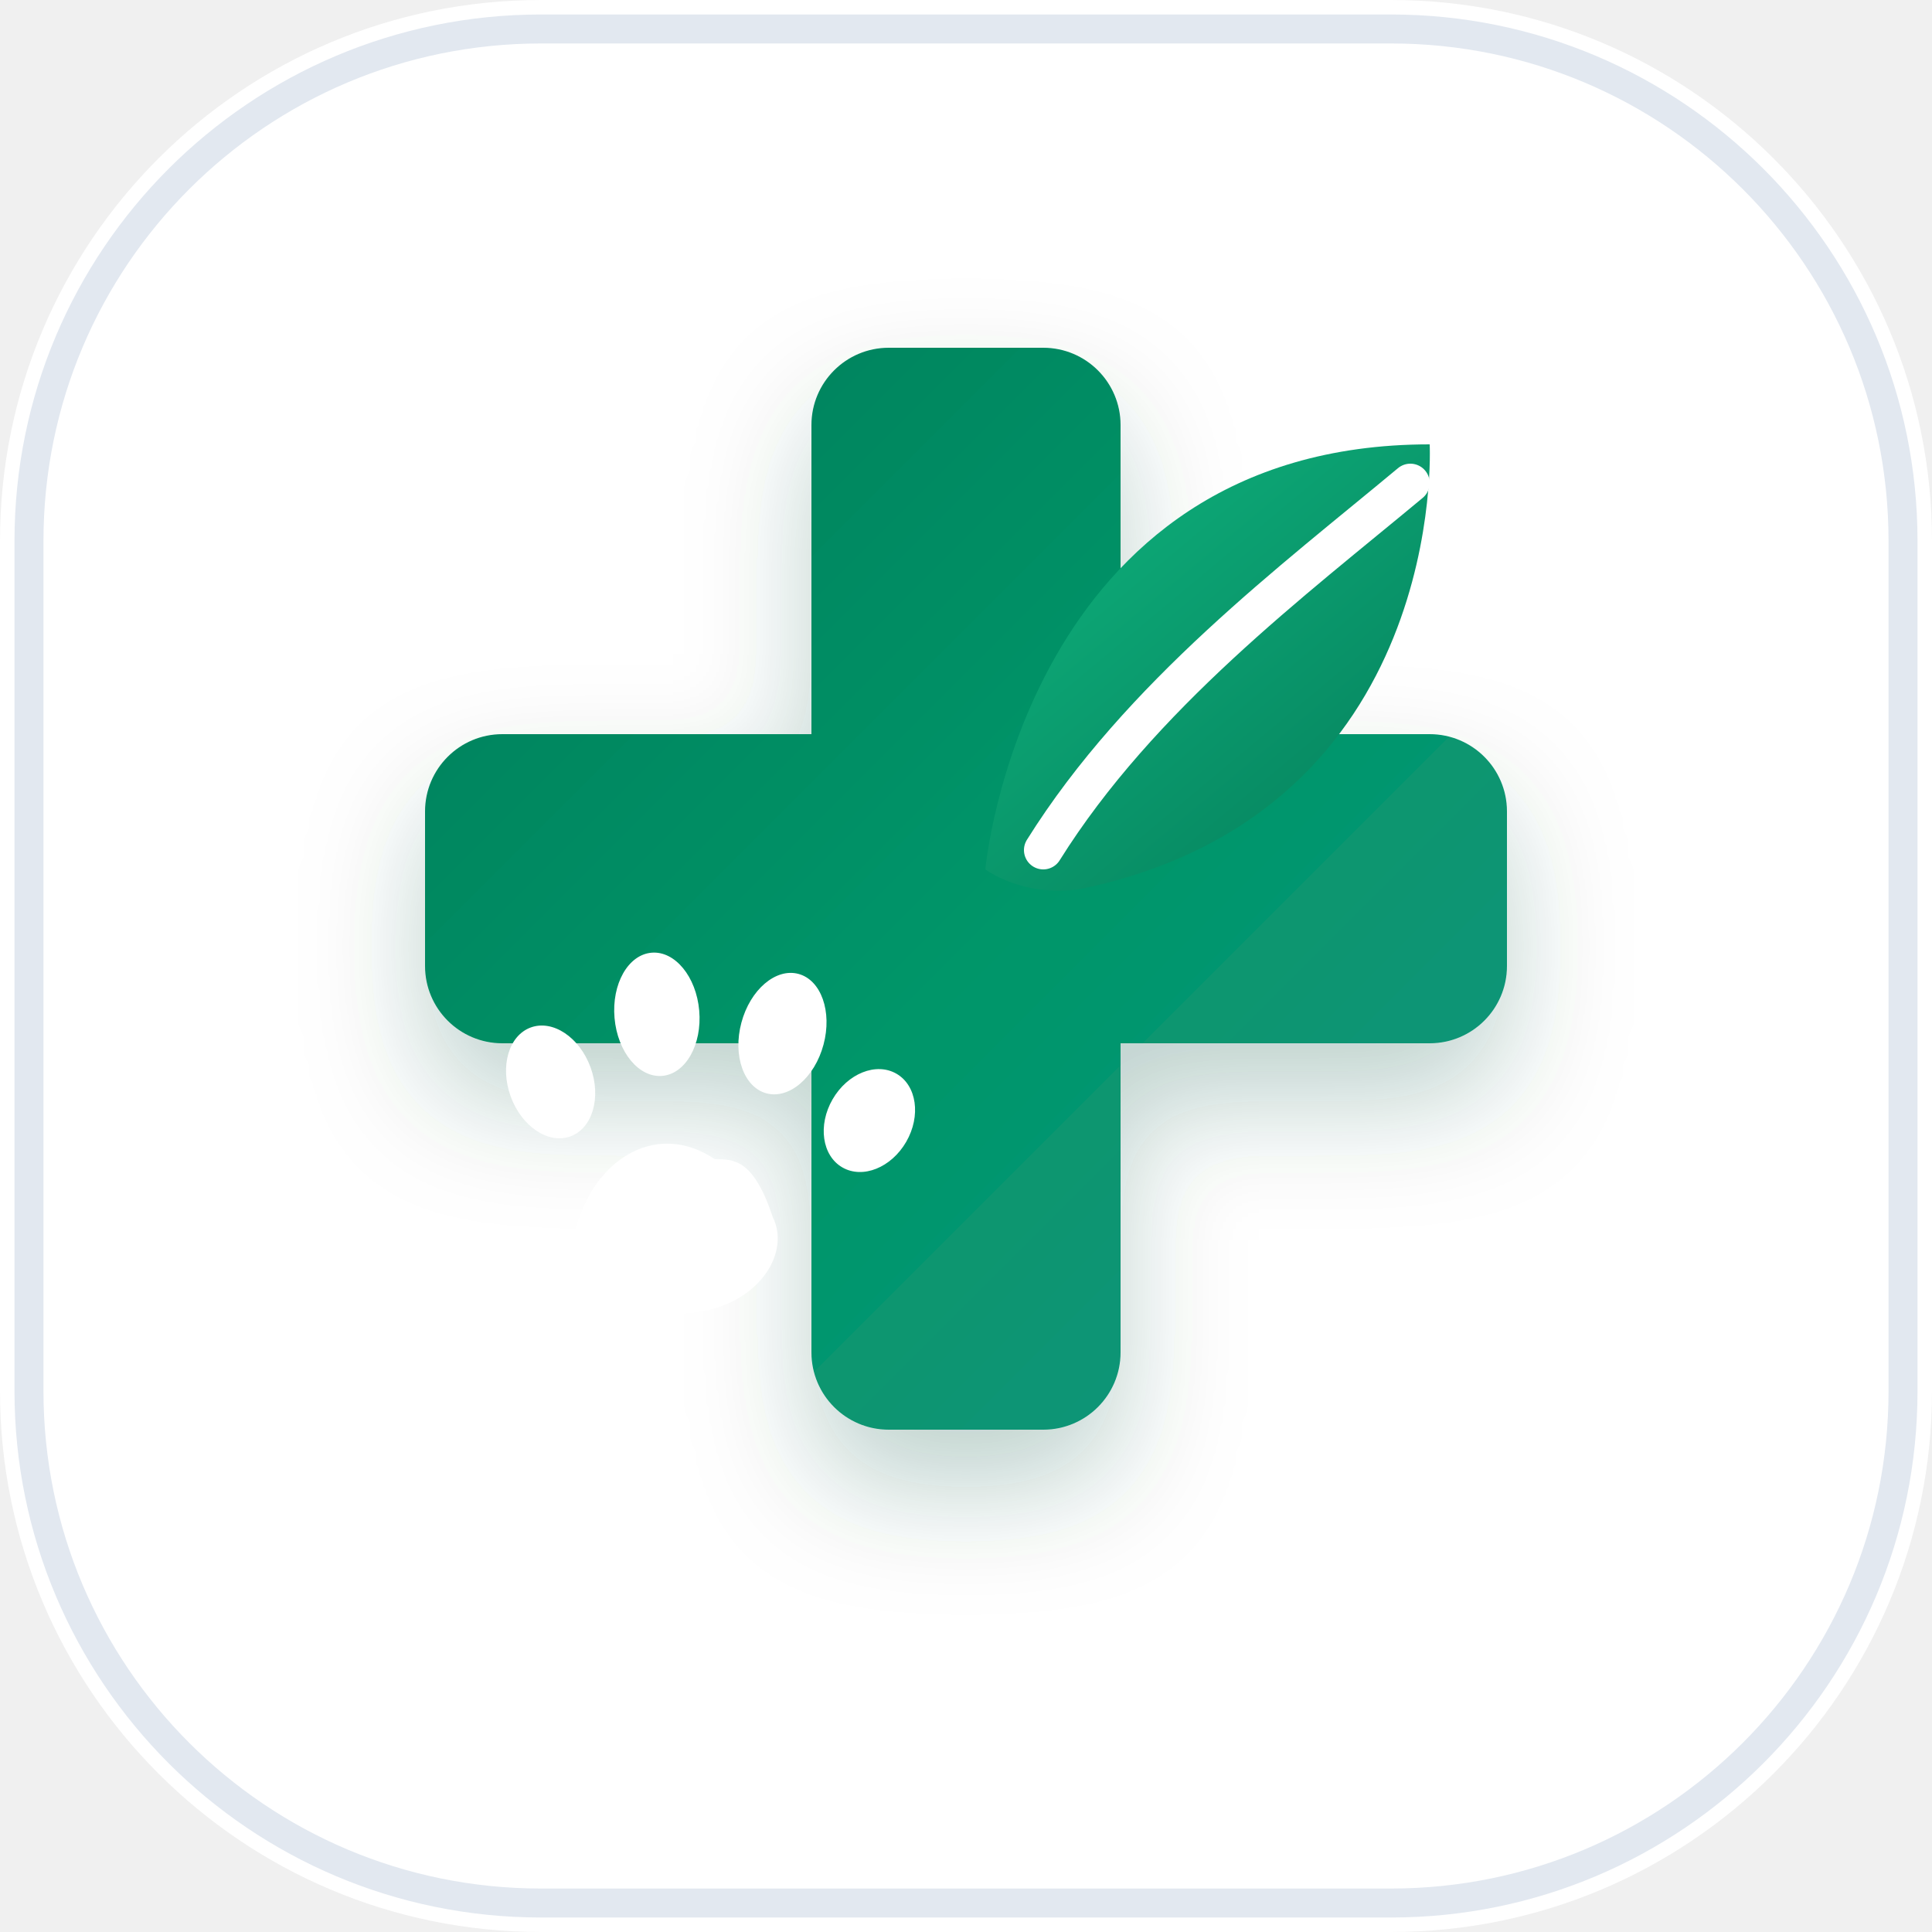
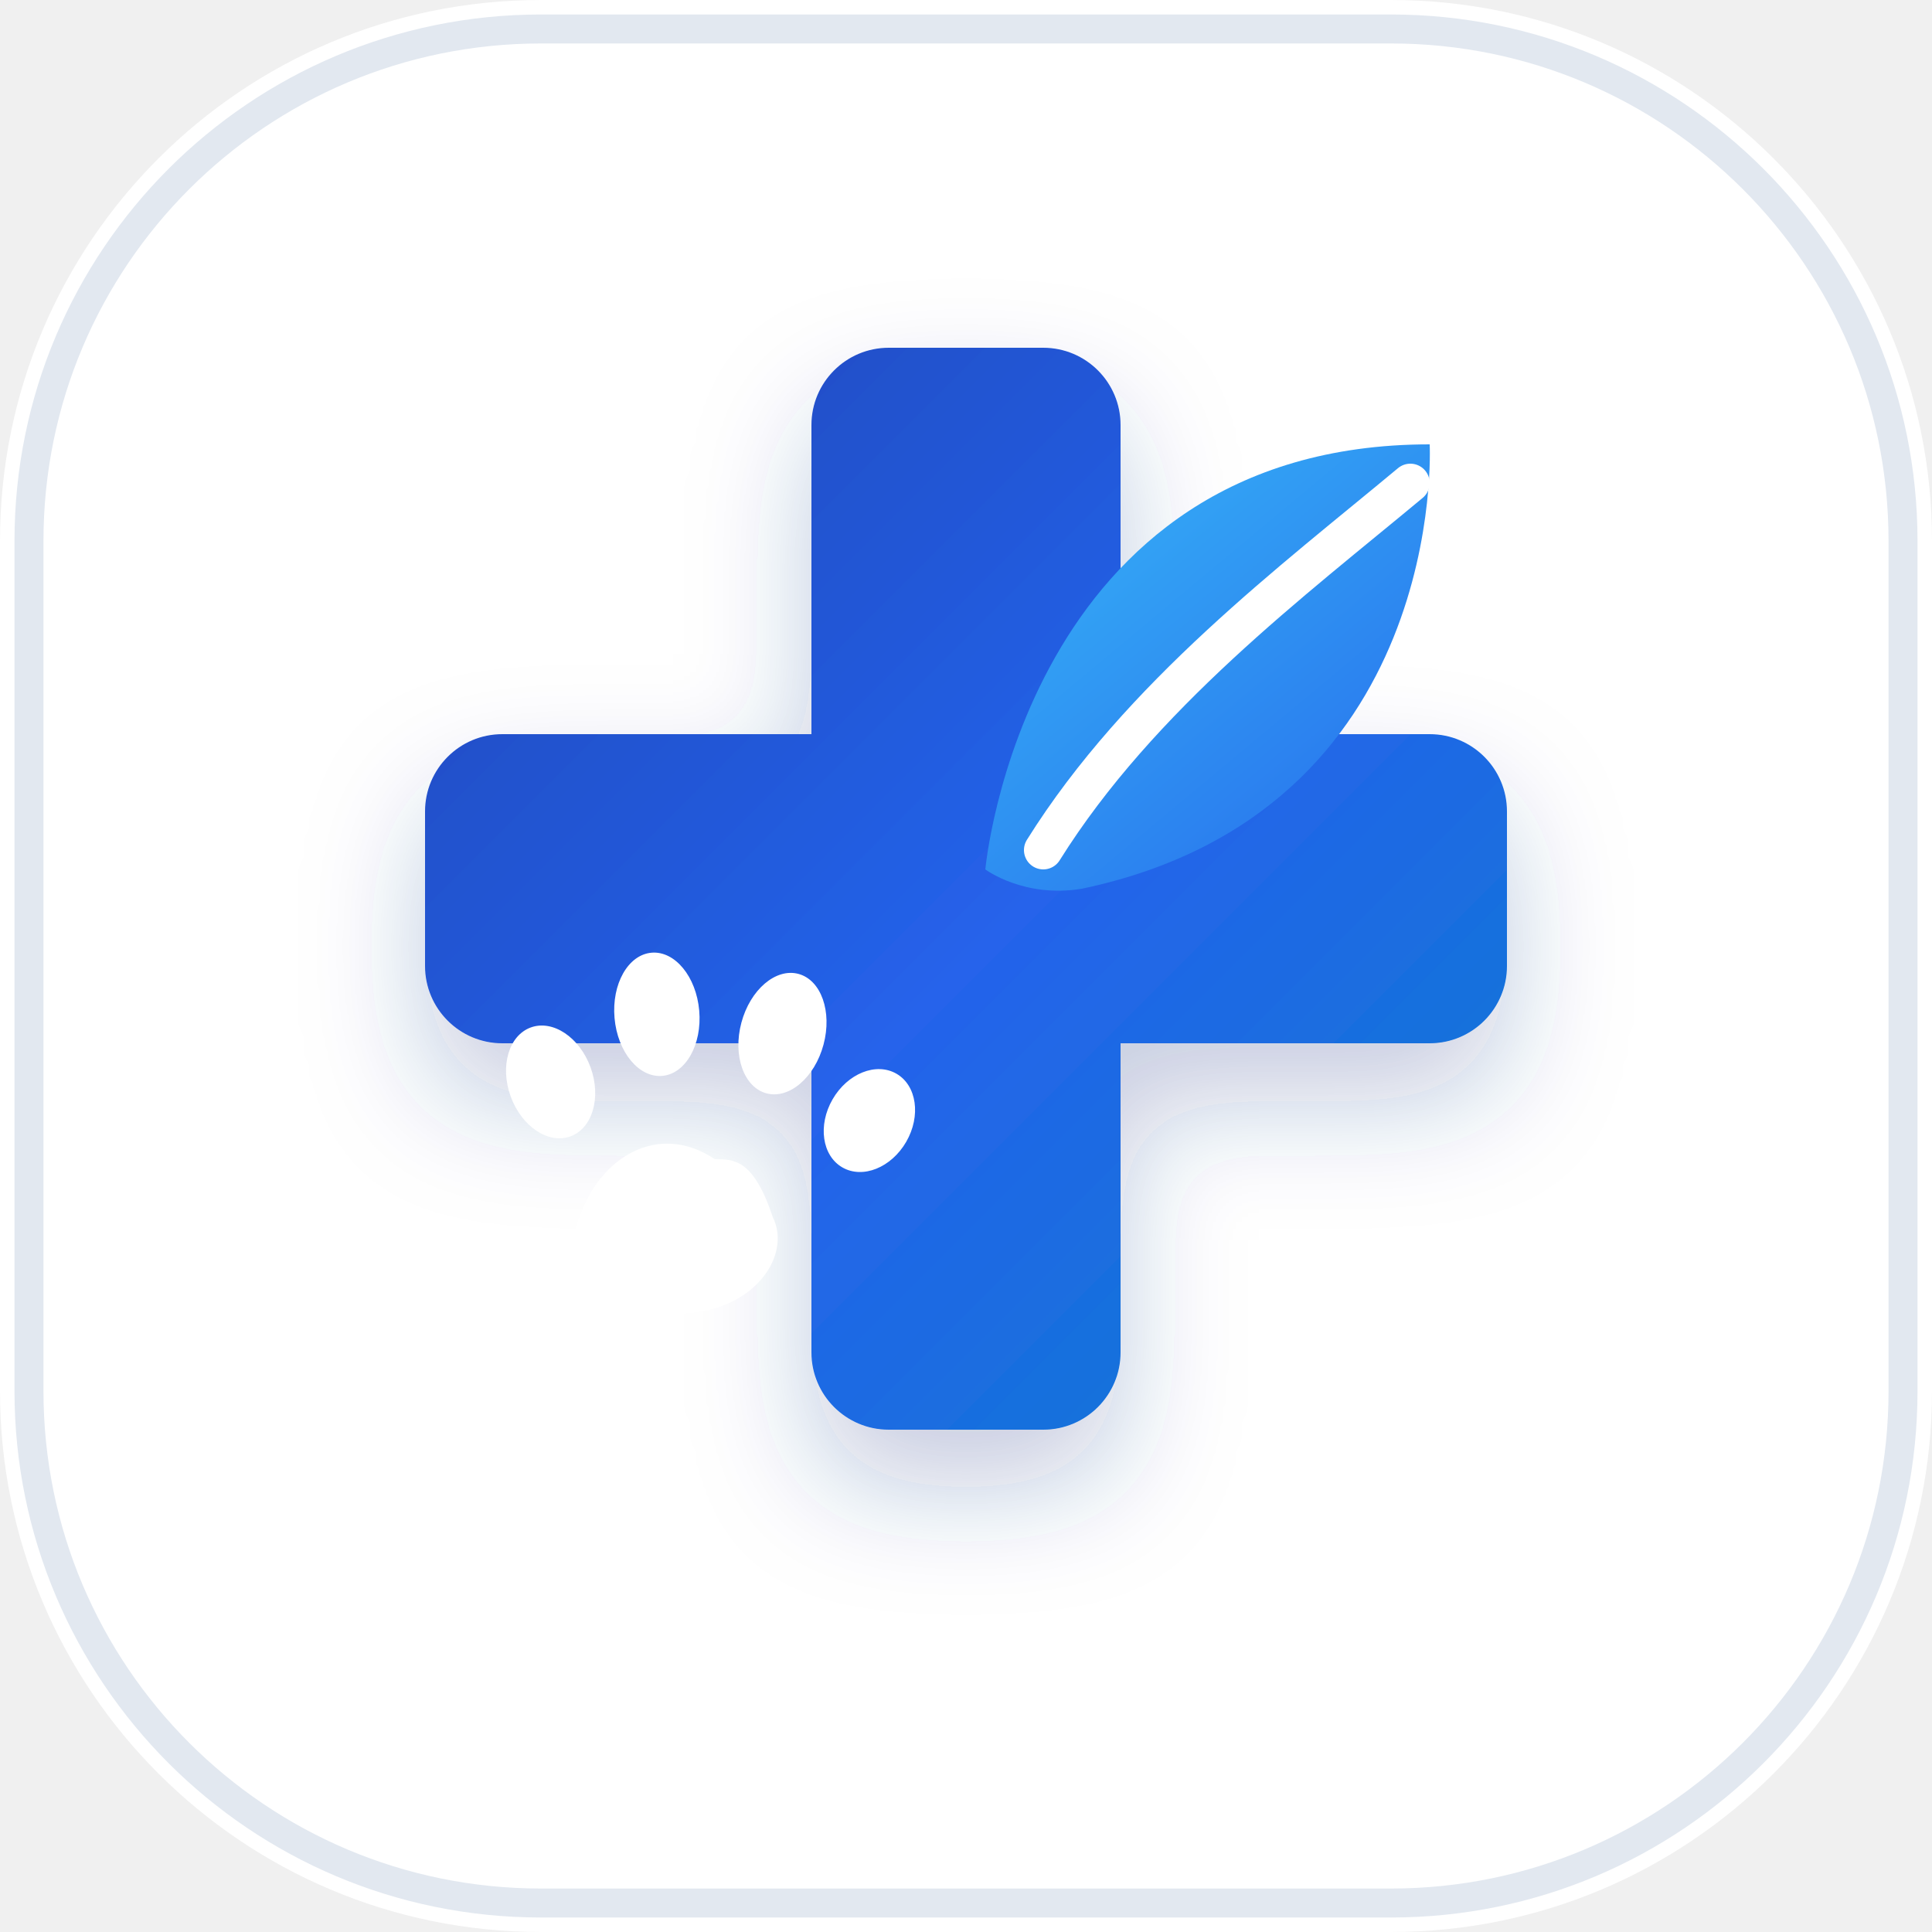
<svg xmlns="http://www.w3.org/2000/svg" viewBox="0 0 100 100" fill="none">
  <defs>
    <linearGradient id="aviPrimaryGrad" x1="15" y1="15" x2="85" y2="85" gradientUnits="userSpaceOnUse">
-       <stop offset="0%" stop-color="#047857" />
-       <stop offset="50%" stop-color="#059669" />
-       <stop offset="100%" stop-color="#0D9488" />
+       <stop offset="0%" stop-color="#1E40AF" />
+       <stop offset="50%" stop-color="#2563EB" />
+       <stop offset="100%" stop-color="#0284C7" />
    </linearGradient>
    <linearGradient id="aviLeafGrad" x1="50" y1="20" x2="75" y2="50" gradientUnits="userSpaceOnUse">
-       <stop offset="0%" stop-color="#10B981" />
-       <stop offset="100%" stop-color="#047857" />
+       <stop offset="0%" stop-color="#38BDF8" />
+       <stop offset="100%" stop-color="#2563EB" />
    </linearGradient>
    <filter id="softShadow" x="0" y="2" width="100" height="100" filterUnits="userSpaceOnUse" color-interpolation-filters="sRGB">
-       <feDropShadow dx="0" dy="3" stdDeviation="3" flood-color="#064E3B" flood-opacity="0.25" />
+       <feDropShadow dx="0" dy="3" stdDeviation="3" flood-color="#1E3A8A" flood-opacity="0.25" />
    </filter>
  </defs>
  <rect width="100" height="100" rx="28" fill="#FFFFFF" />
  <rect x="1.5" y="1.5" width="97" height="97" rx="26.5" stroke="#E2E8F0" stroke-width="1.5" />
  <g filter="url(#softShadow)">
    <path d="M42 22C42 19.791 43.791 18 46 18H54C56.209 18 58 19.791 58 22V38H74C76.209 38 78 39.791 78 42V50C78 52.209 76.209 54 74 54H58V70C58 72.209 56.209 74 54 74H46C43.791 74 42 72.209 42 70V54H26C23.791 54 22 52.209 22 50V42C22 39.791 23.791 38 26 38H42V22Z" fill="url(#aviPrimaryGrad)" />
  </g>
  <path d="M51 45C51 45 53 23 74 23C74 23 75 42 56 46C53 46.5 51 45 51 45Z" fill="url(#aviLeafGrad)" />
  <path d="M54 44C59 36 67 30 73 25" stroke="#FFFFFF" stroke-width="2" stroke-linecap="round" />
  <path d="M37 60C34 58 31 60 30 63C29 65 31 68 35 68C39 68 41 65 40 63C39 60 38 60 37 60Z" fill="#FFFFFF" />
  <ellipse cx="28.5" cy="56" rx="2.2" ry="3" transform="rotate(-20 28.5 56)" fill="#FFFFFF" />
  <ellipse cx="34" cy="52.5" rx="2.2" ry="3.2" transform="rotate(-5 34 52.5)" fill="#FFFFFF" />
  <ellipse cx="40.5" cy="53.5" rx="2.2" ry="3.2" transform="rotate(15 40.5 53.5)" fill="#FFFFFF" />
  <ellipse cx="45" cy="58" rx="2.2" ry="2.8" transform="rotate(30 45 58)" fill="#FFFFFF" />
</svg>
